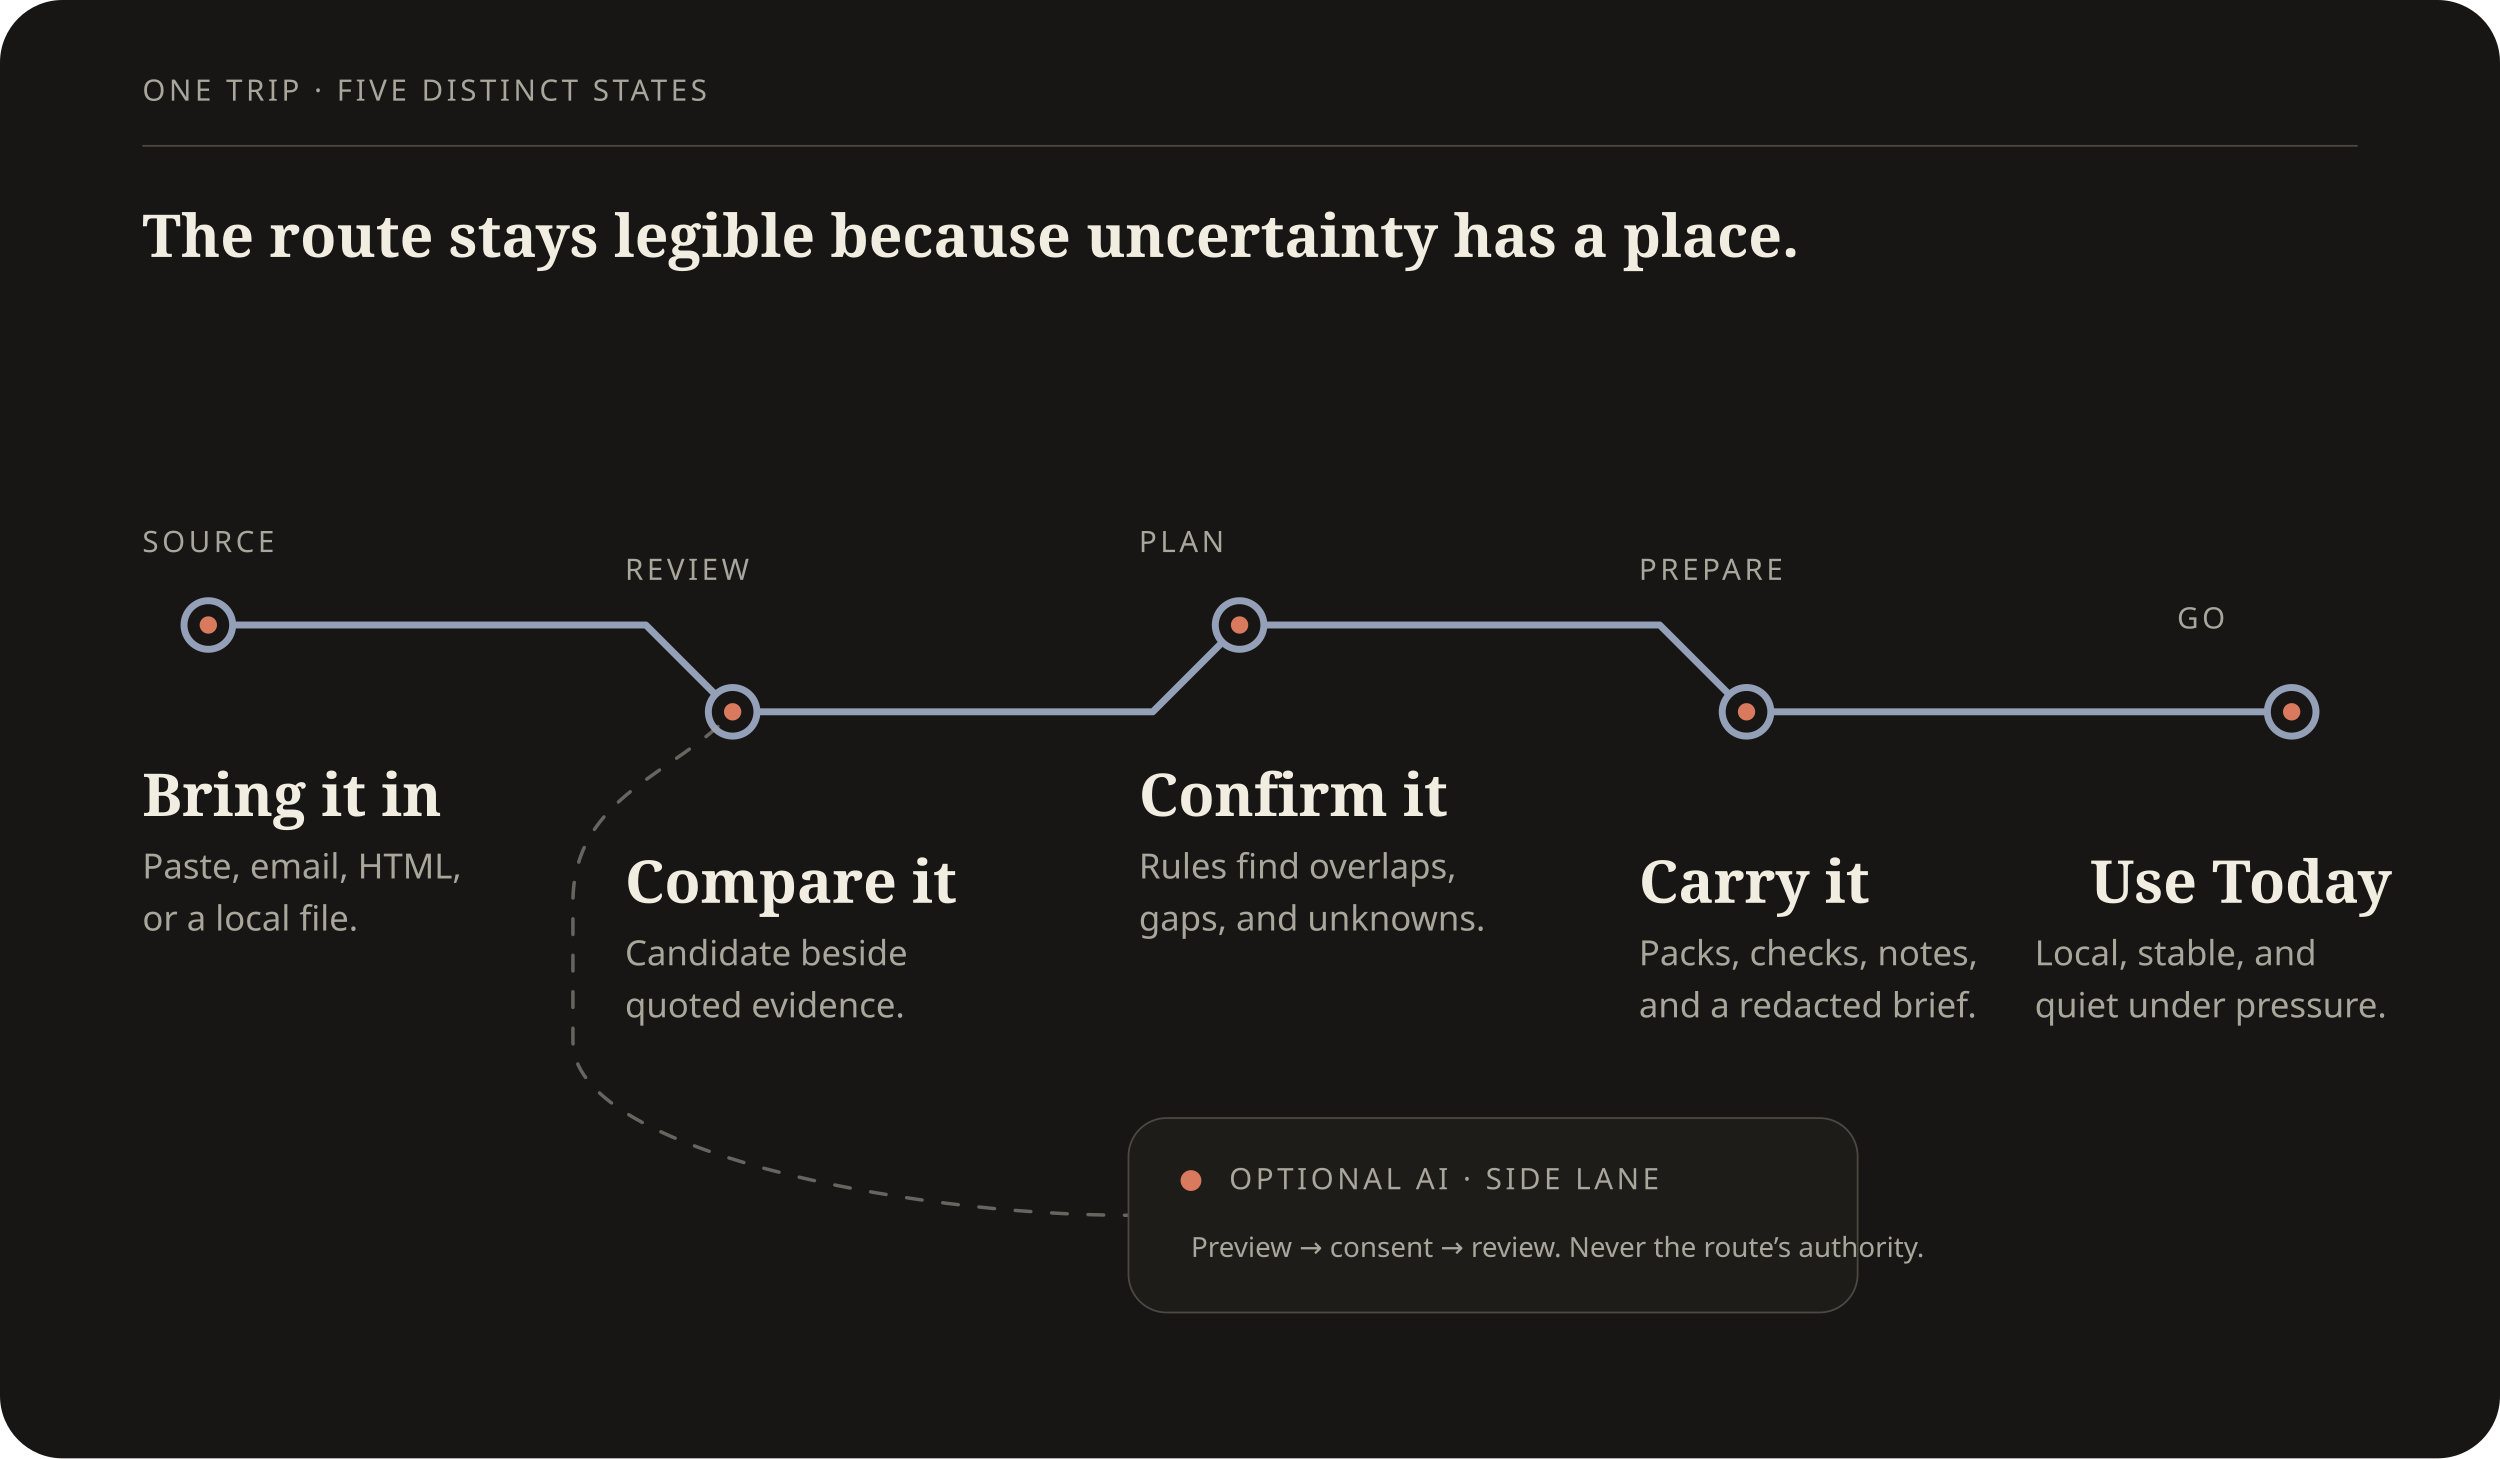
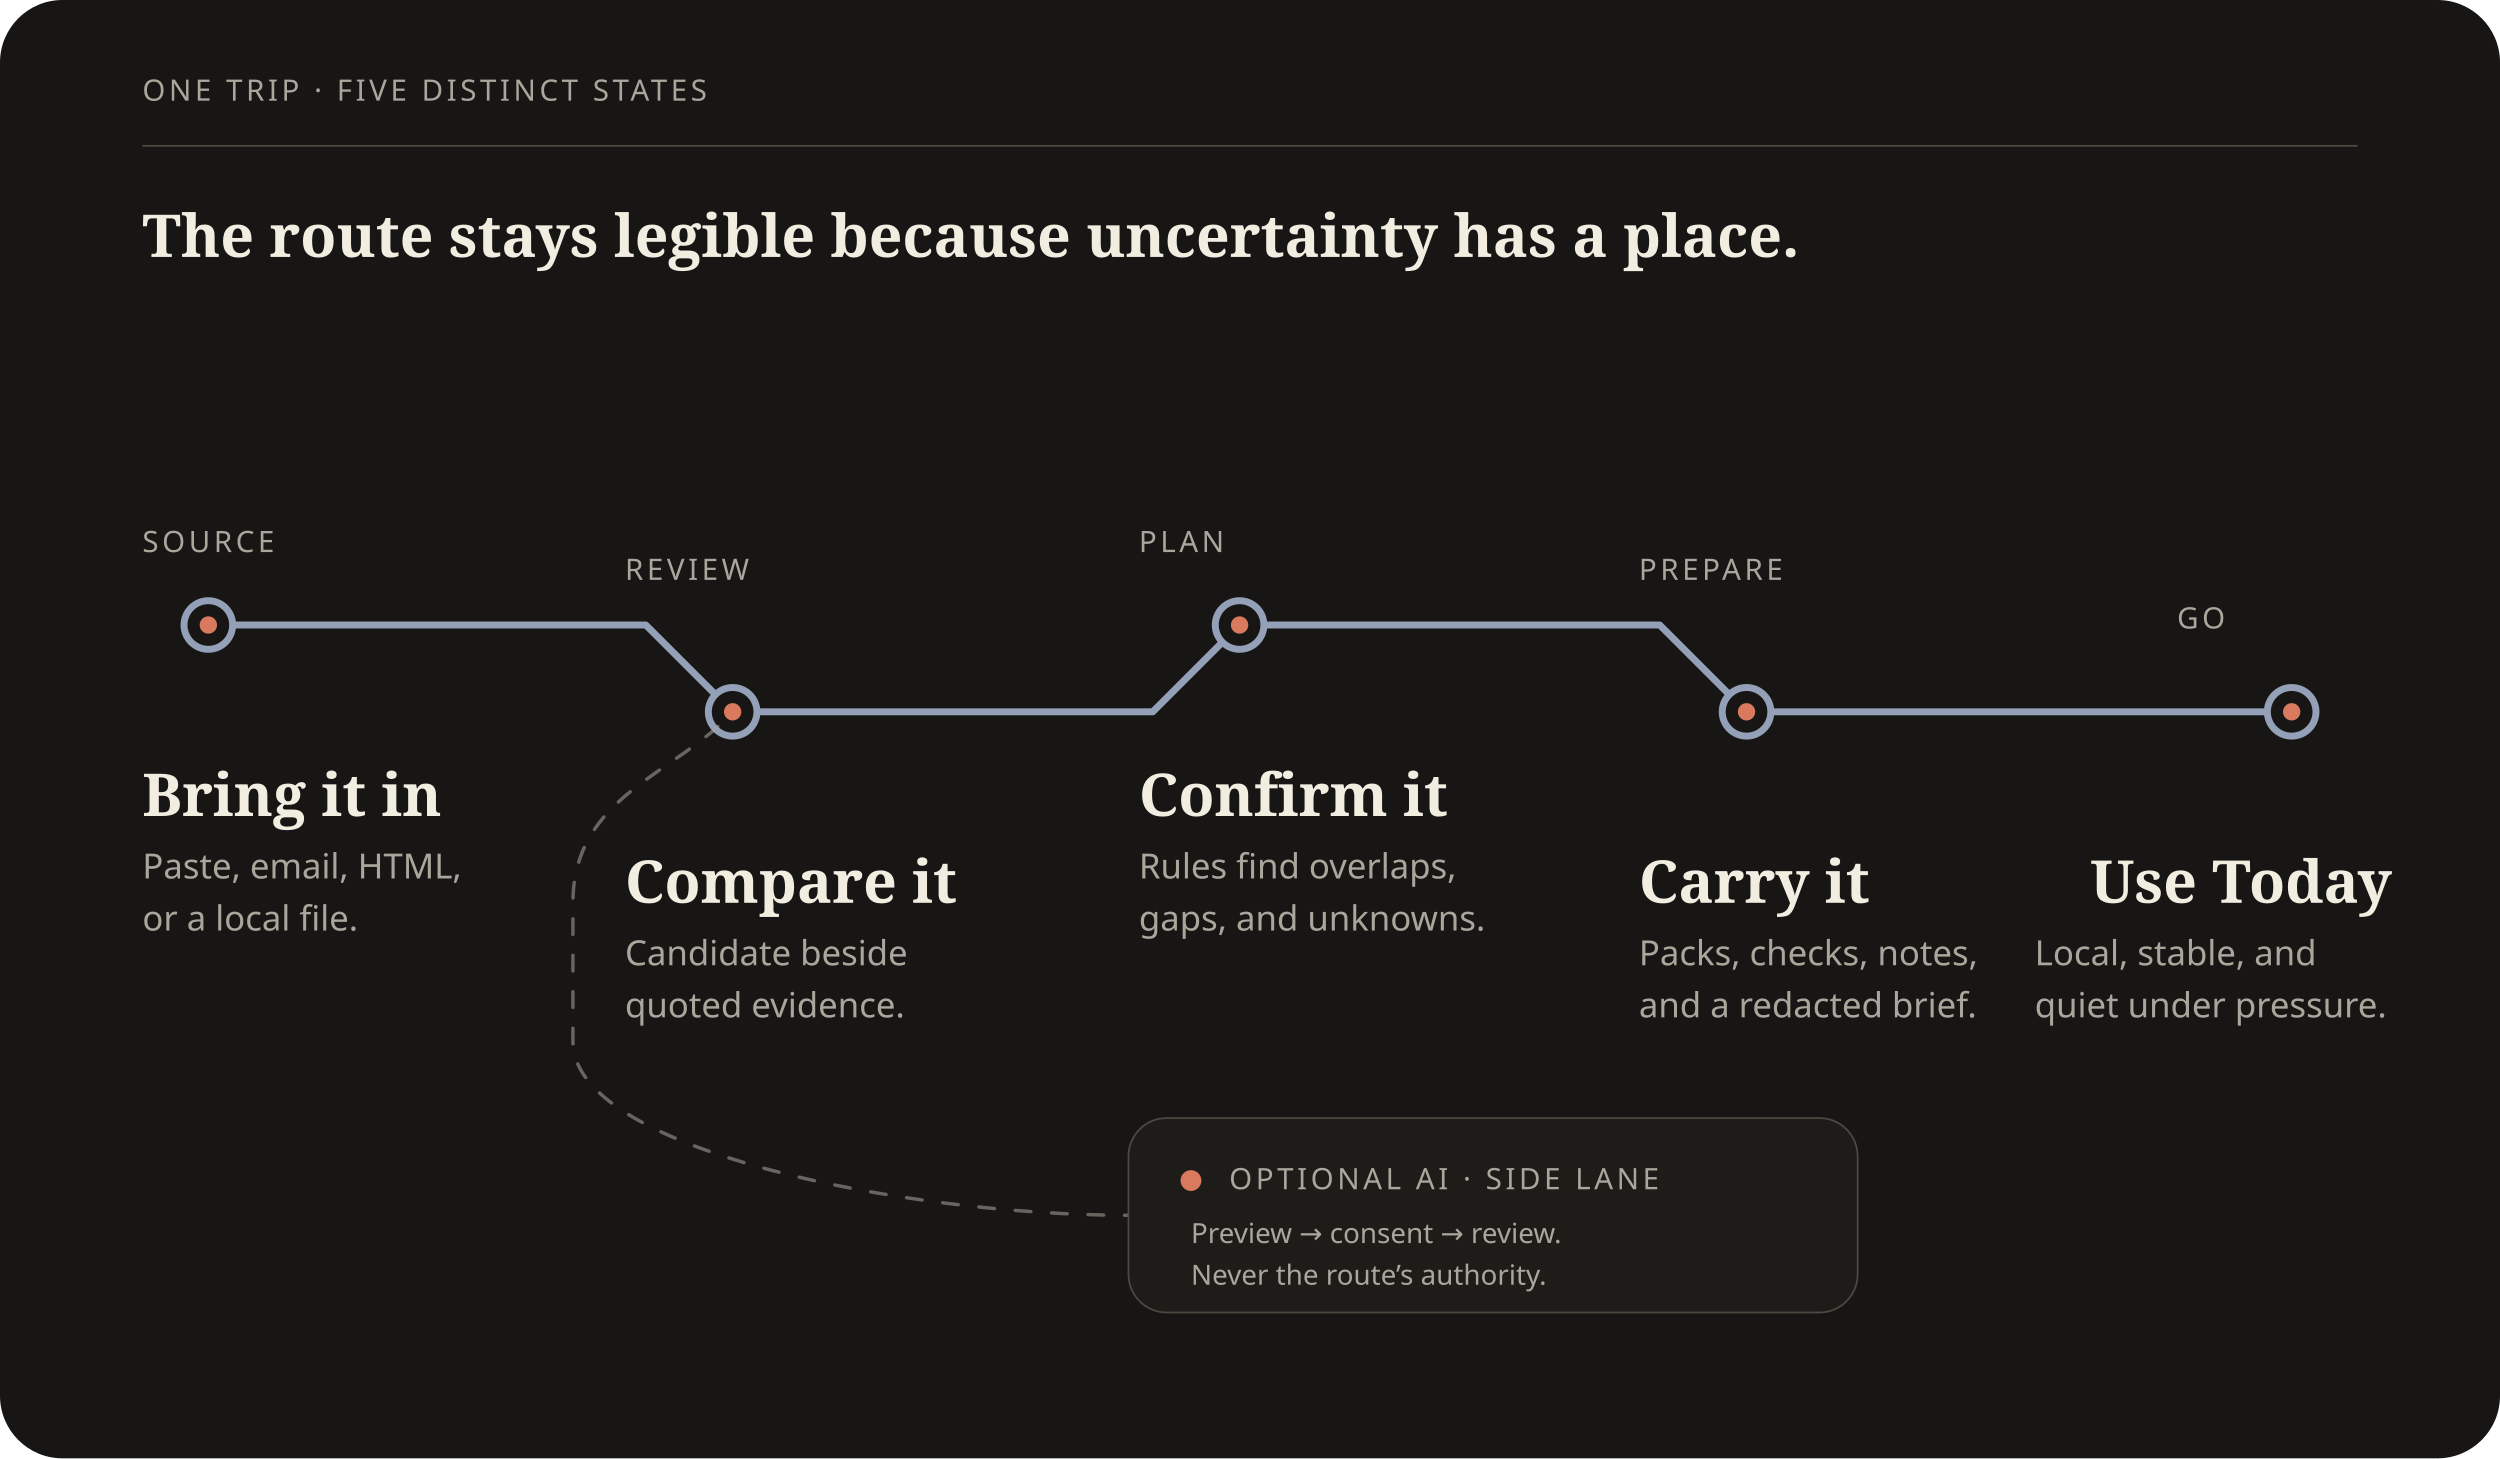
<svg xmlns="http://www.w3.org/2000/svg" width="1440" height="840" viewBox="0 0 1440 840" role="img" aria-labelledby="title desc">
  <style>
    .paper { fill: #171614; } .raised { fill: #1e1c19; } .rule { stroke: #4d4942; }
    .route { fill: none; stroke: #93a0b8; stroke-width: 4; stroke-linecap: round; stroke-linejoin: round; }
    .route-dash { fill: none; stroke: #a9a69c; stroke-opacity: .55; stroke-width: 2; stroke-linecap: round; stroke-dasharray: 9 12; stroke-dashoffset: 9; }
    .stop { fill: #171614; stroke: #93a0b8; stroke-width: 4; } .waypoint { fill: #d97a5f; }
    .label { fill: #a9a69c; font: 500 17px "Zen Kaku Gothic New", sans-serif; letter-spacing: .12em; }
    .title { fill: #f2ede1; font: 600 34px "Shippori Mincho", serif; }
    .body { fill: #a9a69c; font: 400 20px "Zen Kaku Gothic New", sans-serif; }
    .small { fill: #a9a69c; font: 500 16px "Zen Kaku Gothic New", sans-serif; }
  </style>
  <rect class="paper" width="1440" height="840" rx="36" />
  <path class="rule" d="M82 84H1358" />
  <text class="label" x="82" y="58">ONE TRIP · FIVE DISTINCT STATES</text>
  <text class="title" x="82" y="148">The route stays legible because uncertainty has a place.</text>
  <path class="route" d="M120 360H372L422 410H664L714 360H956L1006 410H1320" />
  <g>
    <circle class="stop" cx="120" cy="360" r="14" />
    <circle class="waypoint" cx="120" cy="360" r="5" />
    <circle class="stop" cx="422" cy="410" r="14" />
    <circle class="waypoint" cx="422" cy="410" r="5" />
    <circle class="stop" cx="714" cy="360" r="14" />
    <circle class="waypoint" cx="714" cy="360" r="5" />
    <circle class="stop" cx="1006" cy="410" r="14" />
    <circle class="waypoint" cx="1006" cy="410" r="5" />
    <circle class="stop" cx="1320" cy="410" r="14" />
    <circle class="waypoint" cx="1320" cy="410" r="5" />
  </g>
  <path class="route-dash" d="M422 410C390 446 330 458 330 520V600C330 662 520 700 650 700" />
  <g>
    <text class="label" x="82" y="318">SOURCE</text>
    <text class="title" x="82" y="470">Bring it in</text>
    <text class="body" x="82" y="506">Paste, email, HTML,</text>
    <text class="body" x="82" y="536">or a local file.</text>
    <text class="label" x="360" y="334">REVIEW</text>
    <text class="title" x="360" y="520">Compare it</text>
    <text class="body" x="360" y="556">Candidate beside</text>
    <text class="body" x="360" y="586">quoted evidence.</text>
    <text class="label" x="656" y="318">PLAN</text>
    <text class="title" x="656" y="470">Confirm it</text>
    <text class="body" x="656" y="506">Rules find overlaps,</text>
    <text class="body" x="656" y="536">gaps, and unknowns.</text>
    <text class="label" x="944" y="334">PREPARE</text>
    <text class="title" x="944" y="520">Carry it</text>
    <text class="body" x="944" y="556">Packs, checks, notes,</text>
    <text class="body" x="944" y="586">and a redacted brief.</text>
    <text class="label" x="1254" y="362">GO</text>
    <text class="title" x="1204" y="520">Use Today</text>
    <text class="body" x="1172" y="556">Local, stable, and</text>
    <text class="body" x="1172" y="586">quiet under pressure.</text>
  </g>
  <rect class="raised rule" x="650" y="644" width="420" height="112" rx="22" />
  <circle class="waypoint" cx="686" cy="680" r="6" />
  <text class="label" x="708" y="685">OPTIONAL AI · SIDE LANE</text>
-   <text class="small" x="686" y="724">Preview → consent → review. Never the route’s authority.</text>
+   <text class="small" x="686" y="716">
+     <tspan x="686">Preview → consent → review.</tspan>
+     <tspan x="686" dy="24">Never the route’s authority.</tspan>
+   </text>
</svg>
